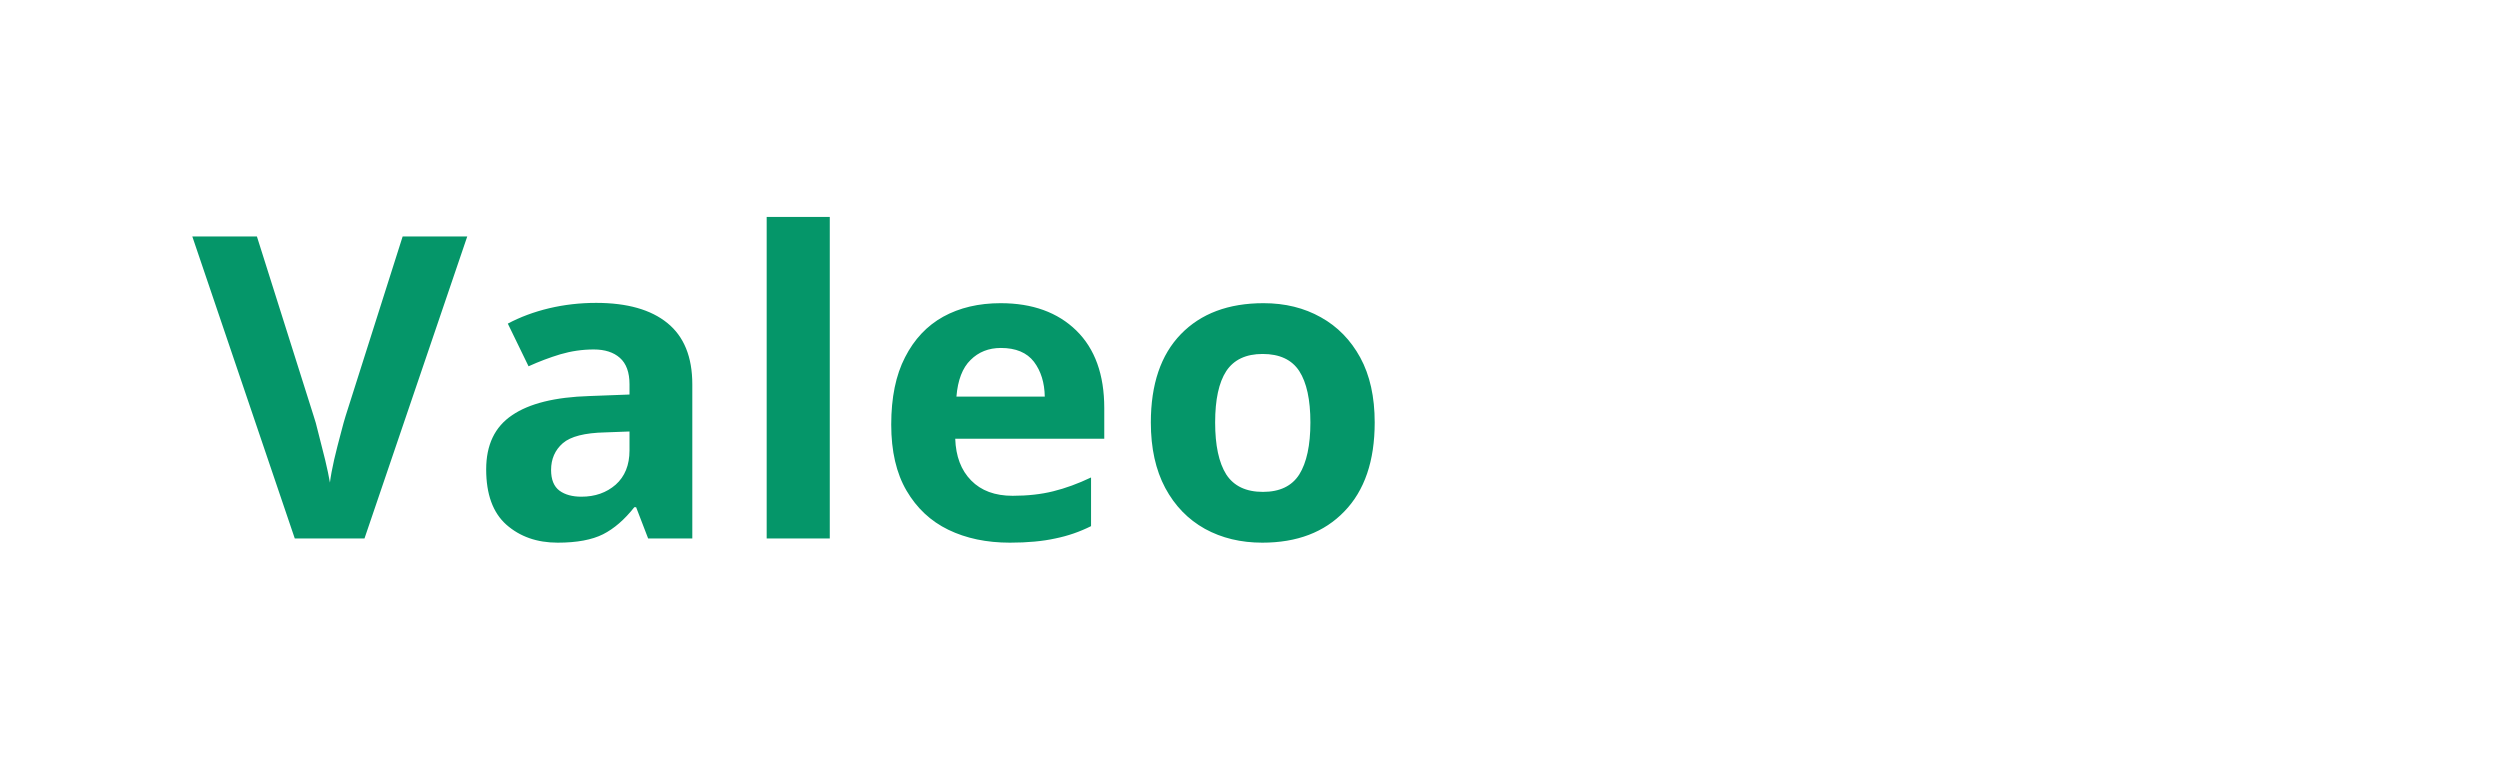
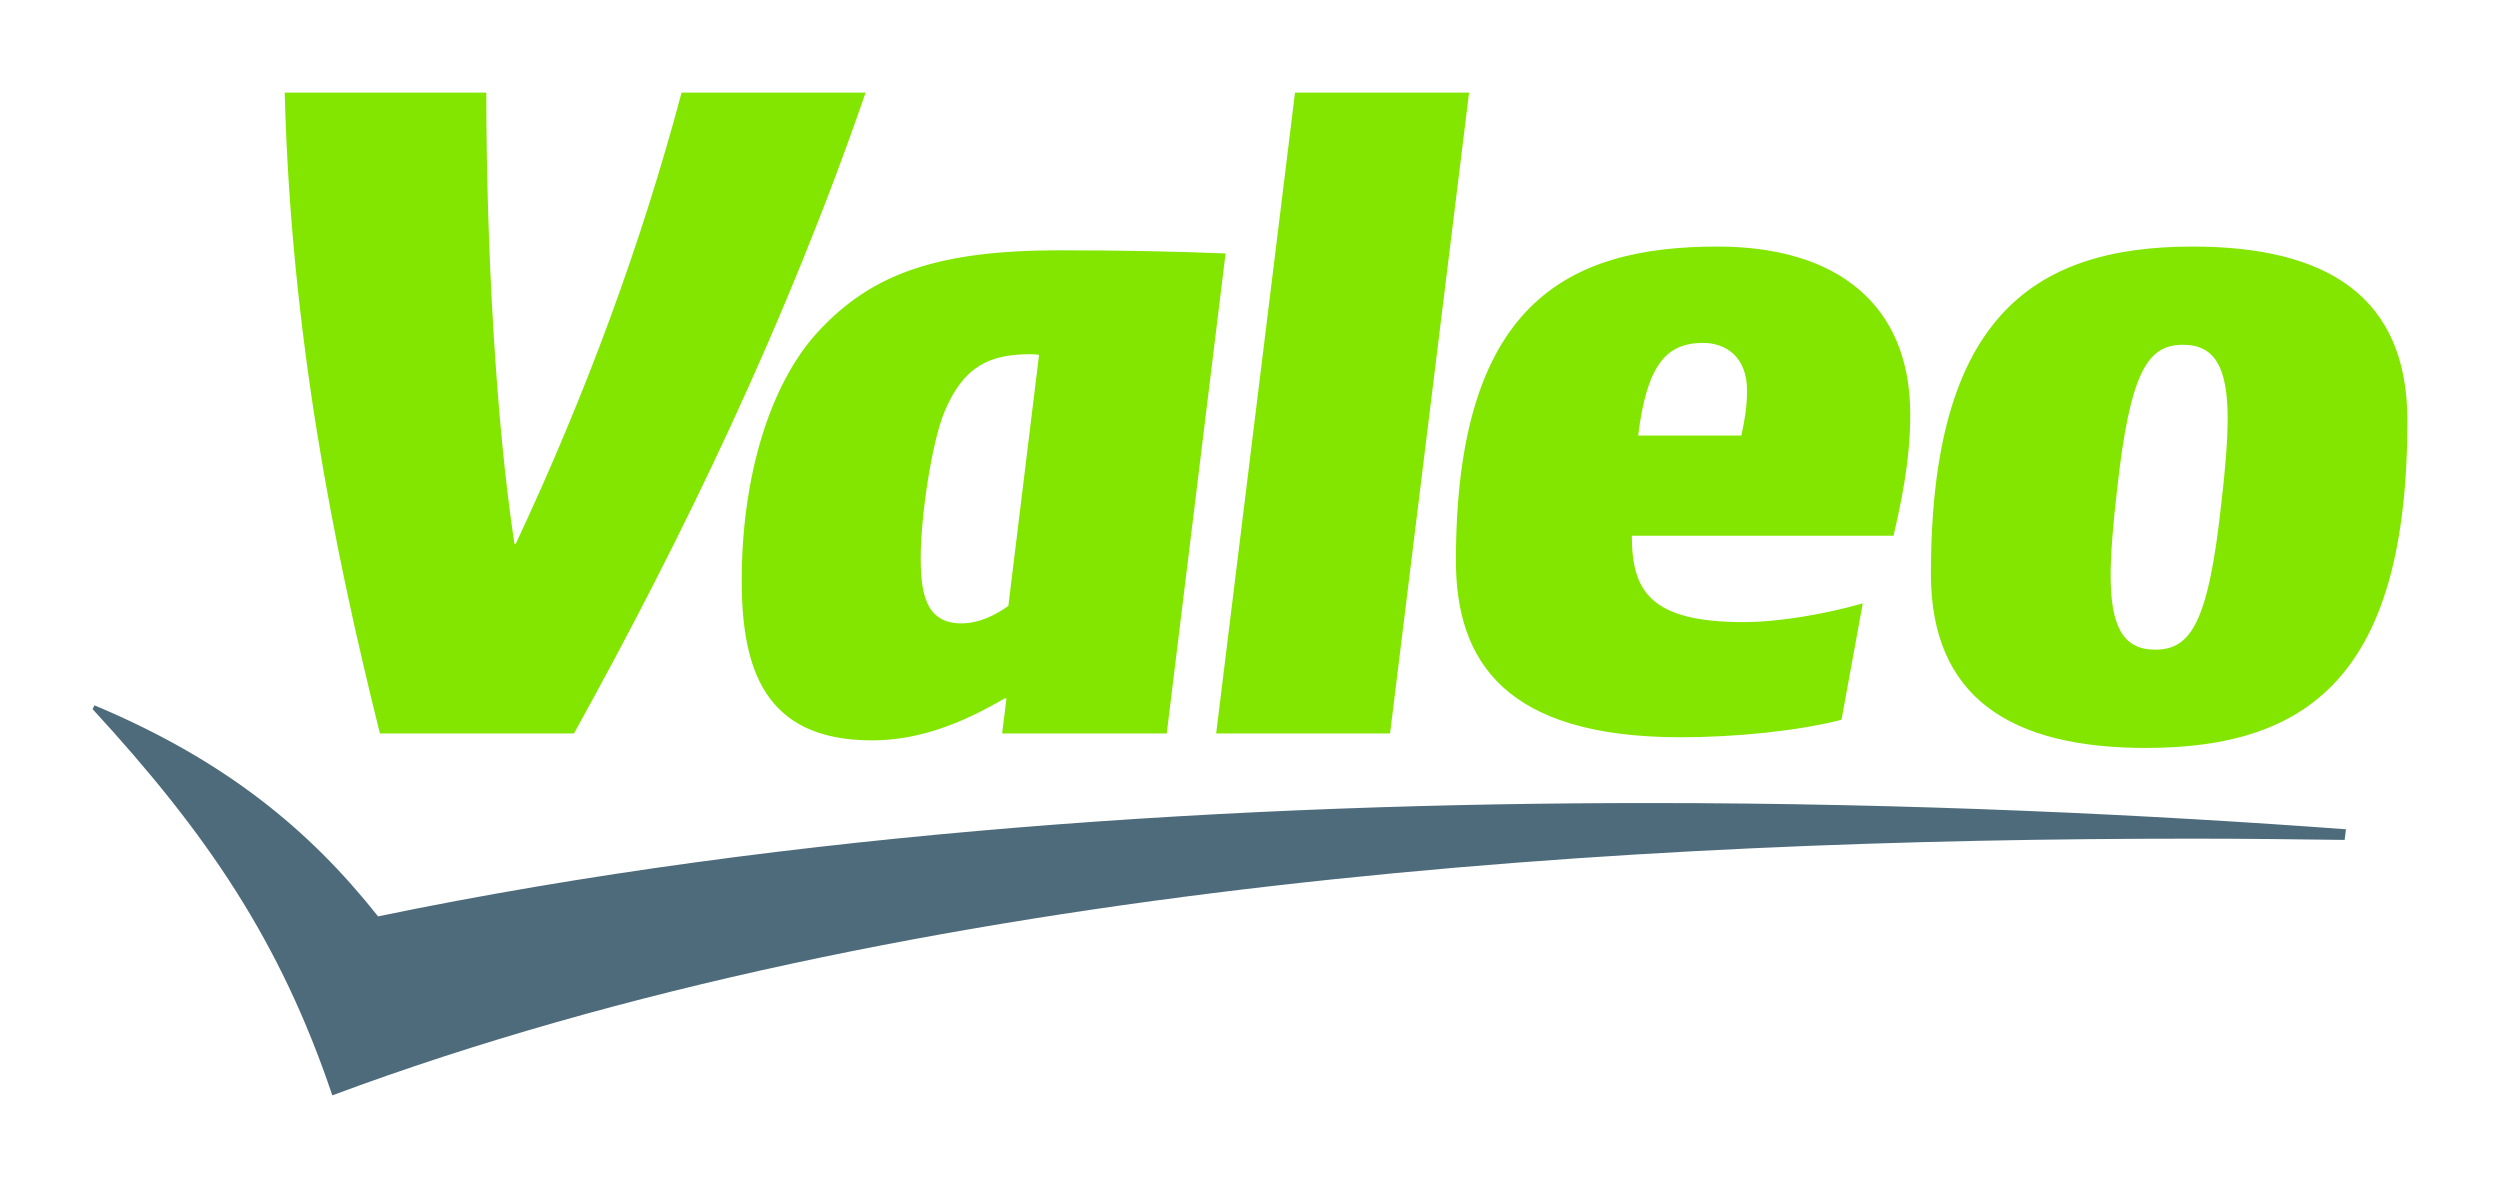
- <svg xmlns="http://www.w3.org/2000/svg" viewBox="0 0 130 40">
-   <text x="10" y="28" font-family="Arial Black, sans-serif" font-weight="900" font-size="22" fill="#059669" letter-spacing="0.5">Valeo</text>
+ <svg xmlns="http://www.w3.org/2000/svg" version="1.1" width="956.693" height="454.606" id="svg2">
+   <defs id="defs4">
+     <linearGradient x1="0" y1="0" x2="1" y2="0" id="linearGradient22172" gradientUnits="userSpaceOnUse" gradientTransform="matrix(0,1.440765,2.060272,0,453.6601,712.5969)" spreadMethod="pad">
+       <stop id="stop22174" style="stop-color:#0066b3;stop-opacity:1" offset="0" />
+       <stop id="stop22176" style="stop-color:#005a9f;stop-opacity:1" offset="1" />
+     </linearGradient>
+     <linearGradient x1="0" y1="0" x2="1" y2="0" id="linearGradient21392" gradientUnits="userSpaceOnUse" gradientTransform="matrix(0,1.440765,2.060211,0,454.1859,712.5969)" spreadMethod="pad">
+       <stop id="stop21394" style="stop-color:#0066b3;stop-opacity:1" offset="0" />
+       <stop id="stop21396" style="stop-color:#00427b;stop-opacity:1" offset="1" />
+     </linearGradient>
+     <linearGradient x1="0" y1="0" x2="1" y2="0" id="linearGradient21292" gradientUnits="userSpaceOnUse" gradientTransform="matrix(0,1.440765,2.060211,0,454.2532,712.5969)" spreadMethod="pad">
+       <stop id="stop21294" style="stop-color:#0066b3;stop-opacity:1" offset="0" />
+       <stop id="stop21296" style="stop-color:#003f76;stop-opacity:1" offset="1" />
+     </linearGradient>
+     <linearGradient x1="0.006" y1="0" x2="1" y2="0" id="linearGradient17692" gradientUnits="userSpaceOnUse" gradientTransform="matrix(-6.032318,2.195587,10.15593,27.90323,400.7805,705.1232)" spreadMethod="pad">
+       <stop id="stop17694" style="stop-color:#de1a22;stop-opacity:1" offset="0" />
+       <stop id="stop17696" style="stop-color:#ed1c24;stop-opacity:1" offset="1" />
+     </linearGradient>
+     <linearGradient x1="0.006" y1="0" x2="1" y2="0" id="linearGradient10076" gradientUnits="userSpaceOnUse" gradientTransform="matrix(9.670364,2.232575,6.982986,-30.24666,376.1053,735.106)" spreadMethod="pad">
+       <stop id="stop10078" style="stop-color:#feede5;stop-opacity:1" offset="0" />
+       <stop id="stop10080" style="stop-color:#ed1c24;stop-opacity:1" offset="1" />
+     </linearGradient>
+   </defs>
+   <g transform="translate(-432.8293,-31.30579)" id="layer1">
+     <g transform="matrix(12.87515,0,0,12.87515,-5104.483,-5805.714)" id="g70327">
+       <g transform="matrix(1.25,0,0,-1.25,499.8044,478.0034)" id="g41720">
+         <path d="m 0,0 c -4.597,0.341 -10.317,0.624 -16.568,0.624 -9.568,0 -20.371,-0.653 -30.224,-2.695 -1.652,2.086 -3.662,3.724 -6.743,5.018 l -0.045,-0.09 c 2.725,-2.961 4.466,-5.521 5.7,-9.184 13.813,5.15 31.154,6.104 44.247,6.104 1.253,0 2.447,-0.015 3.602,-0.03 L 0,0" id="path41722" style="fill:#4e6b7c;fill-opacity:1;fill-rule:nonzero;stroke:none" />
+       </g>
+       <g transform="matrix(1.25,0,0,-1.25,481.8344,466.301)" id="g41724">
+         <path d="m 0,0 c 0.075,0.356 0.135,0.654 0.135,1.071 0,0.803 -0.507,1.132 -1.044,1.132 C -1.788,2.203 -2.246,1.681 -2.454,0 L 0,0 z m -17.429,-4.05 c -0.268,-0.193 -0.67,-0.416 -1.116,-0.416 -0.849,0 -0.968,0.715 -0.968,1.563 0,0.997 0.269,2.768 0.565,3.468 0.448,1.072 1.058,1.369 2.04,1.369 0.029,0 0.105,0 0.209,-0.015 l -0.73,-5.969 z m 28.842,2.443 c -0.311,-2.888 -0.744,-3.484 -1.574,-3.484 -0.761,0 -1.058,0.552 -1.058,1.757 0,0.52 0.059,1.249 0.149,2.008 0.313,2.889 0.745,3.484 1.575,3.484 0.761,0 1.058,-0.551 1.058,-1.756 0,-0.521 -0.06,-1.25 -0.15,-2.009 z m -19.766,-5.477 -4.135,0 1.875,15.239 4.139,0 -1.879,-15.239 z m 8.413,2.648 c 0.83,0 1.948,0.193 2.827,0.446 L 2.381,-6.759 c -1.044,-0.266 -2.514,-0.415 -3.826,-0.415 -4.18,0 -5.342,1.817 -5.342,4.197 0,6.088 2.619,7.471 6.221,7.471 2.828,0 4.582,-1.368 4.582,-3.989 0,-1.144 -0.234,-2.173 -0.398,-2.887 l -6.222,0 c 0,-1.311 0.428,-2.054 2.664,-2.054 z m -16.269,8.841 c -2.887,0 -4.449,-0.55 -5.715,-1.904 -1.205,-1.282 -1.845,-3.544 -1.845,-5.94 0,-2.084 0.52,-3.809 3.096,-3.809 1.174,0 2.203,0.444 3.155,0.997 l 0.044,0 -0.103,-0.833 3.914,0 1.399,11.414 c -1.146,0.046 -2.471,0.075 -3.945,0.075 z M 15.837,0.356 c 0,2.948 -1.909,4.138 -5.109,4.138 -3.866,0 -6.221,-1.772 -6.221,-7.784 0,-2.946 1.908,-4.138 5.109,-4.138 3.866,0 6.221,1.727 6.221,7.784 z M -25.199,8.155 C -26.15,4.584 -27.461,1.011 -29.143,-2.576 l -0.03,0 c -0.445,2.917 -0.669,7.115 -0.669,10.731 l -4.794,0 c 0.15,-5.713 1.147,-10.76 2.264,-15.239 l 4.614,0 c 2.604,4.702 5.045,9.762 6.935,15.239 l -4.376,0" id="path41726" style="fill:#82e600;fill-opacity:1;fill-rule:nonzero;stroke:none" />
+       </g>
+     </g>
+   </g>
</svg>
